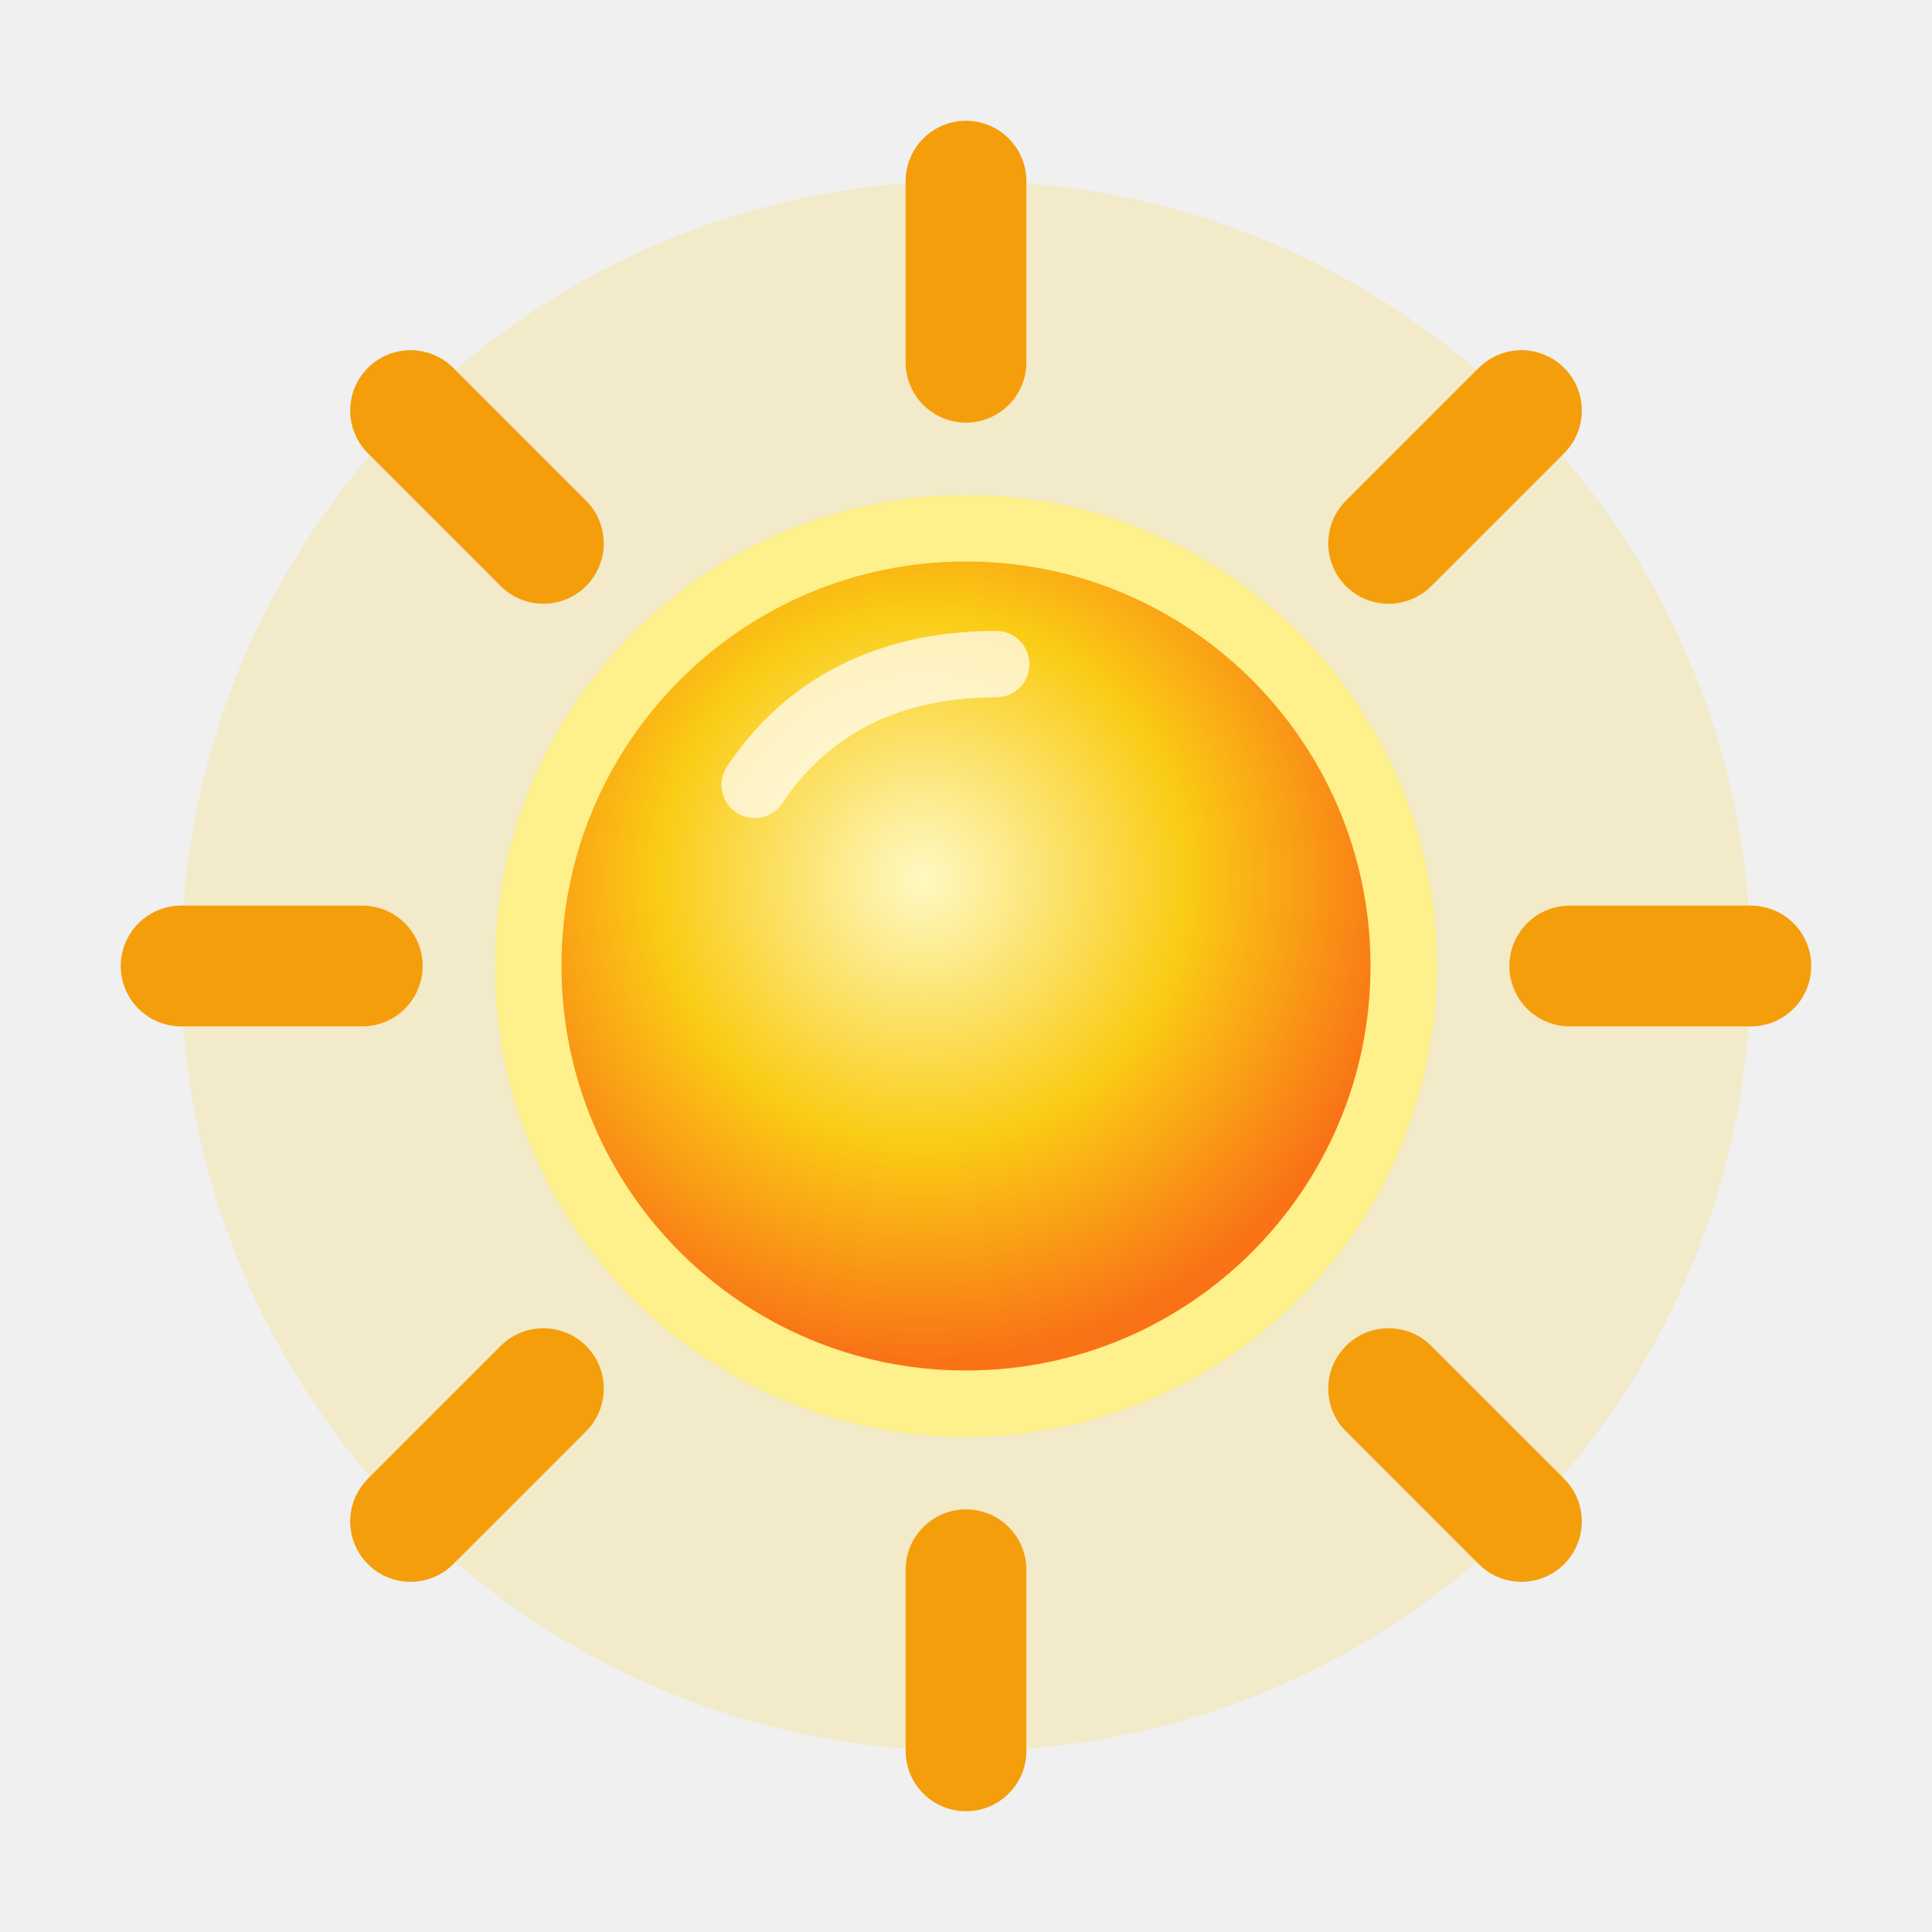
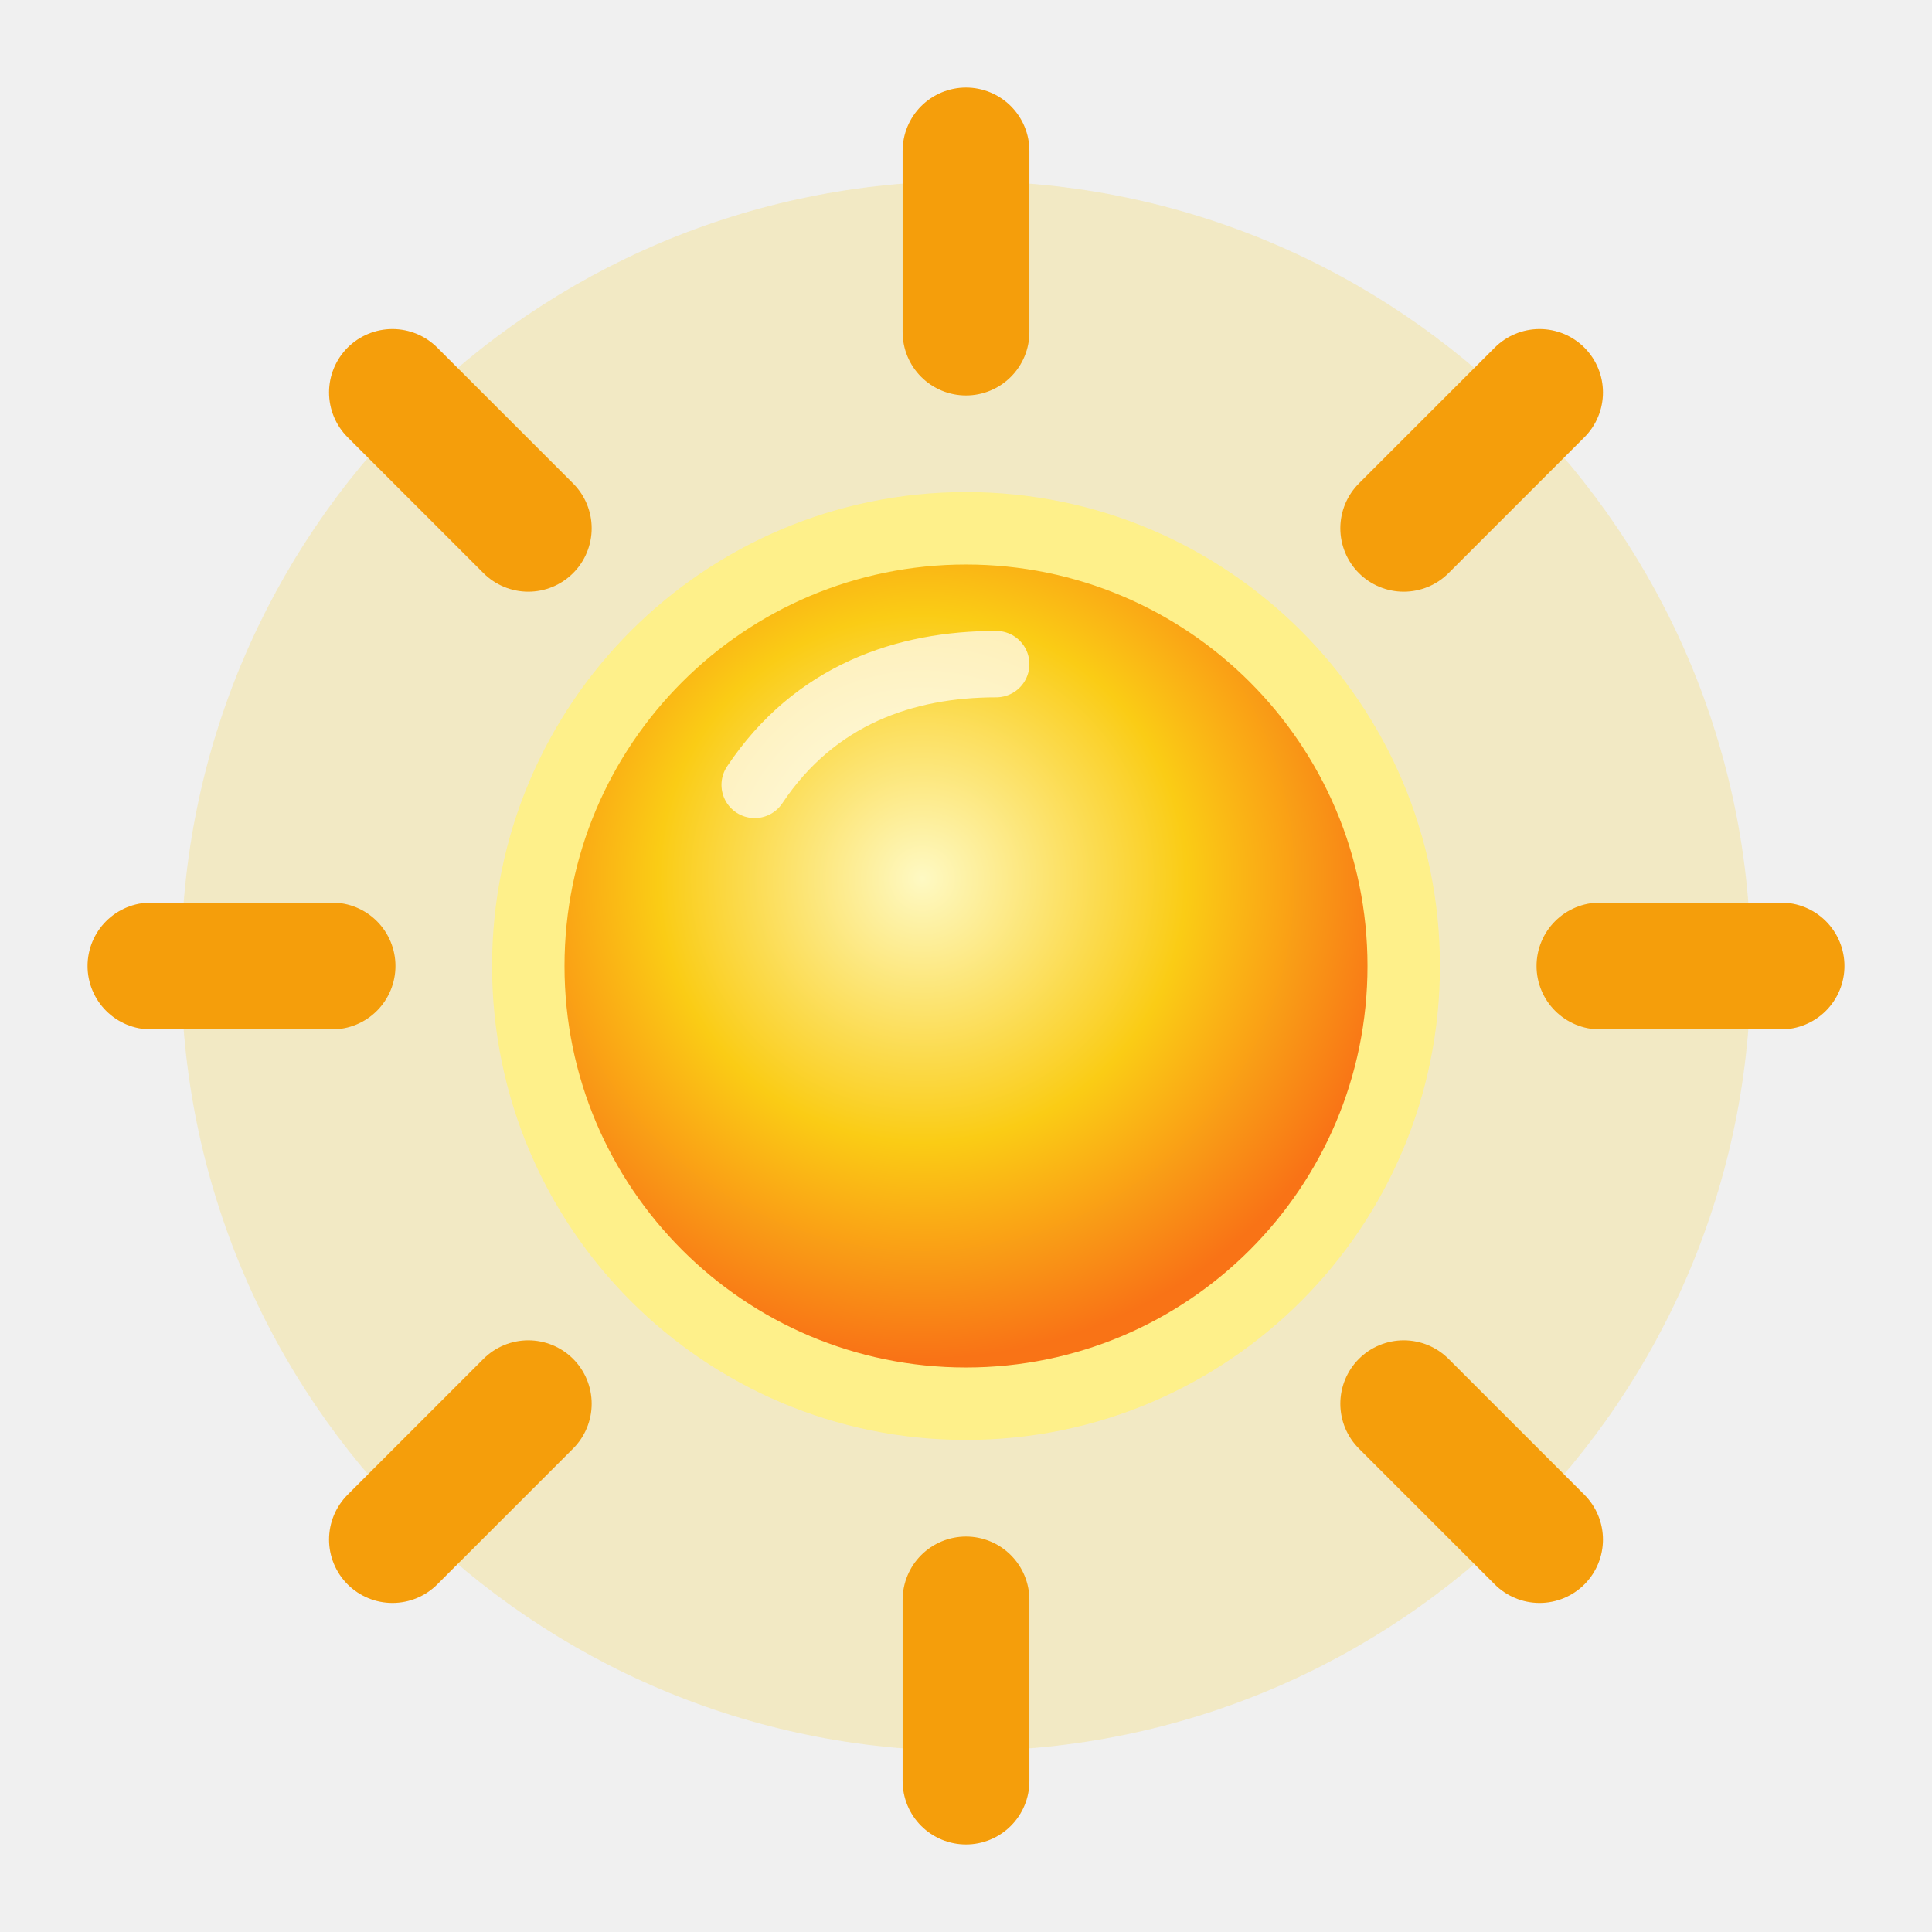
<svg xmlns="http://www.w3.org/2000/svg" viewBox="0 0 64 64" fill="none">
  <defs>
-     <radialGradient id="sn-g" cx="45%" cy="40%" r="55%">
+     <radialGradient id="sn-1" cx="45%" cy="40%" r="55%">
      <stop offset="0%" stop-color="#FEF9C3" />
      <stop offset="55%" stop-color="#FACC15" />
      <stop offset="100%" stop-color="#F97316" />
    </radialGradient>
  </defs>
-   <circle cx="32" cy="32" r="26" fill="#FACC15" opacity="0.18" />
-   <circle cx="32" cy="32" r="14.5" fill="url(#sn-g)" stroke="#FEF08A" stroke-width="2.2" />
-   <path d="M32 6V12M32 52V58M6 32H12M52 32H58M13.6 13.6L18 18M46 46L50.4 50.4M50.4 13.6L46 18M18 46L13.6 50.4" stroke="#F59E0B" stroke-width="4" stroke-linecap="round" />
+   <circle cx="32" cy="32" r="26" fill="#FACC15" opacity="0.2" />
+   <circle cx="32" cy="32" r="14.5" fill="url(#sn-1)" stroke="#FEF08A" stroke-width="2.4" />
+   <path d="M32 5V11M32 53V59M5 32H11M53 32H59M13 13L17.5 17.5M46.5 46.5L51 51M51 13L46.5 17.5M17.5 46.5L13 51" stroke="#F59E0B" stroke-width="4.2" stroke-linecap="round" />
  <path d="M25 26C27 23 30 22 33 22" stroke="#FFFFFF" stroke-width="2.2" stroke-linecap="round" opacity="0.7" />
</svg>
